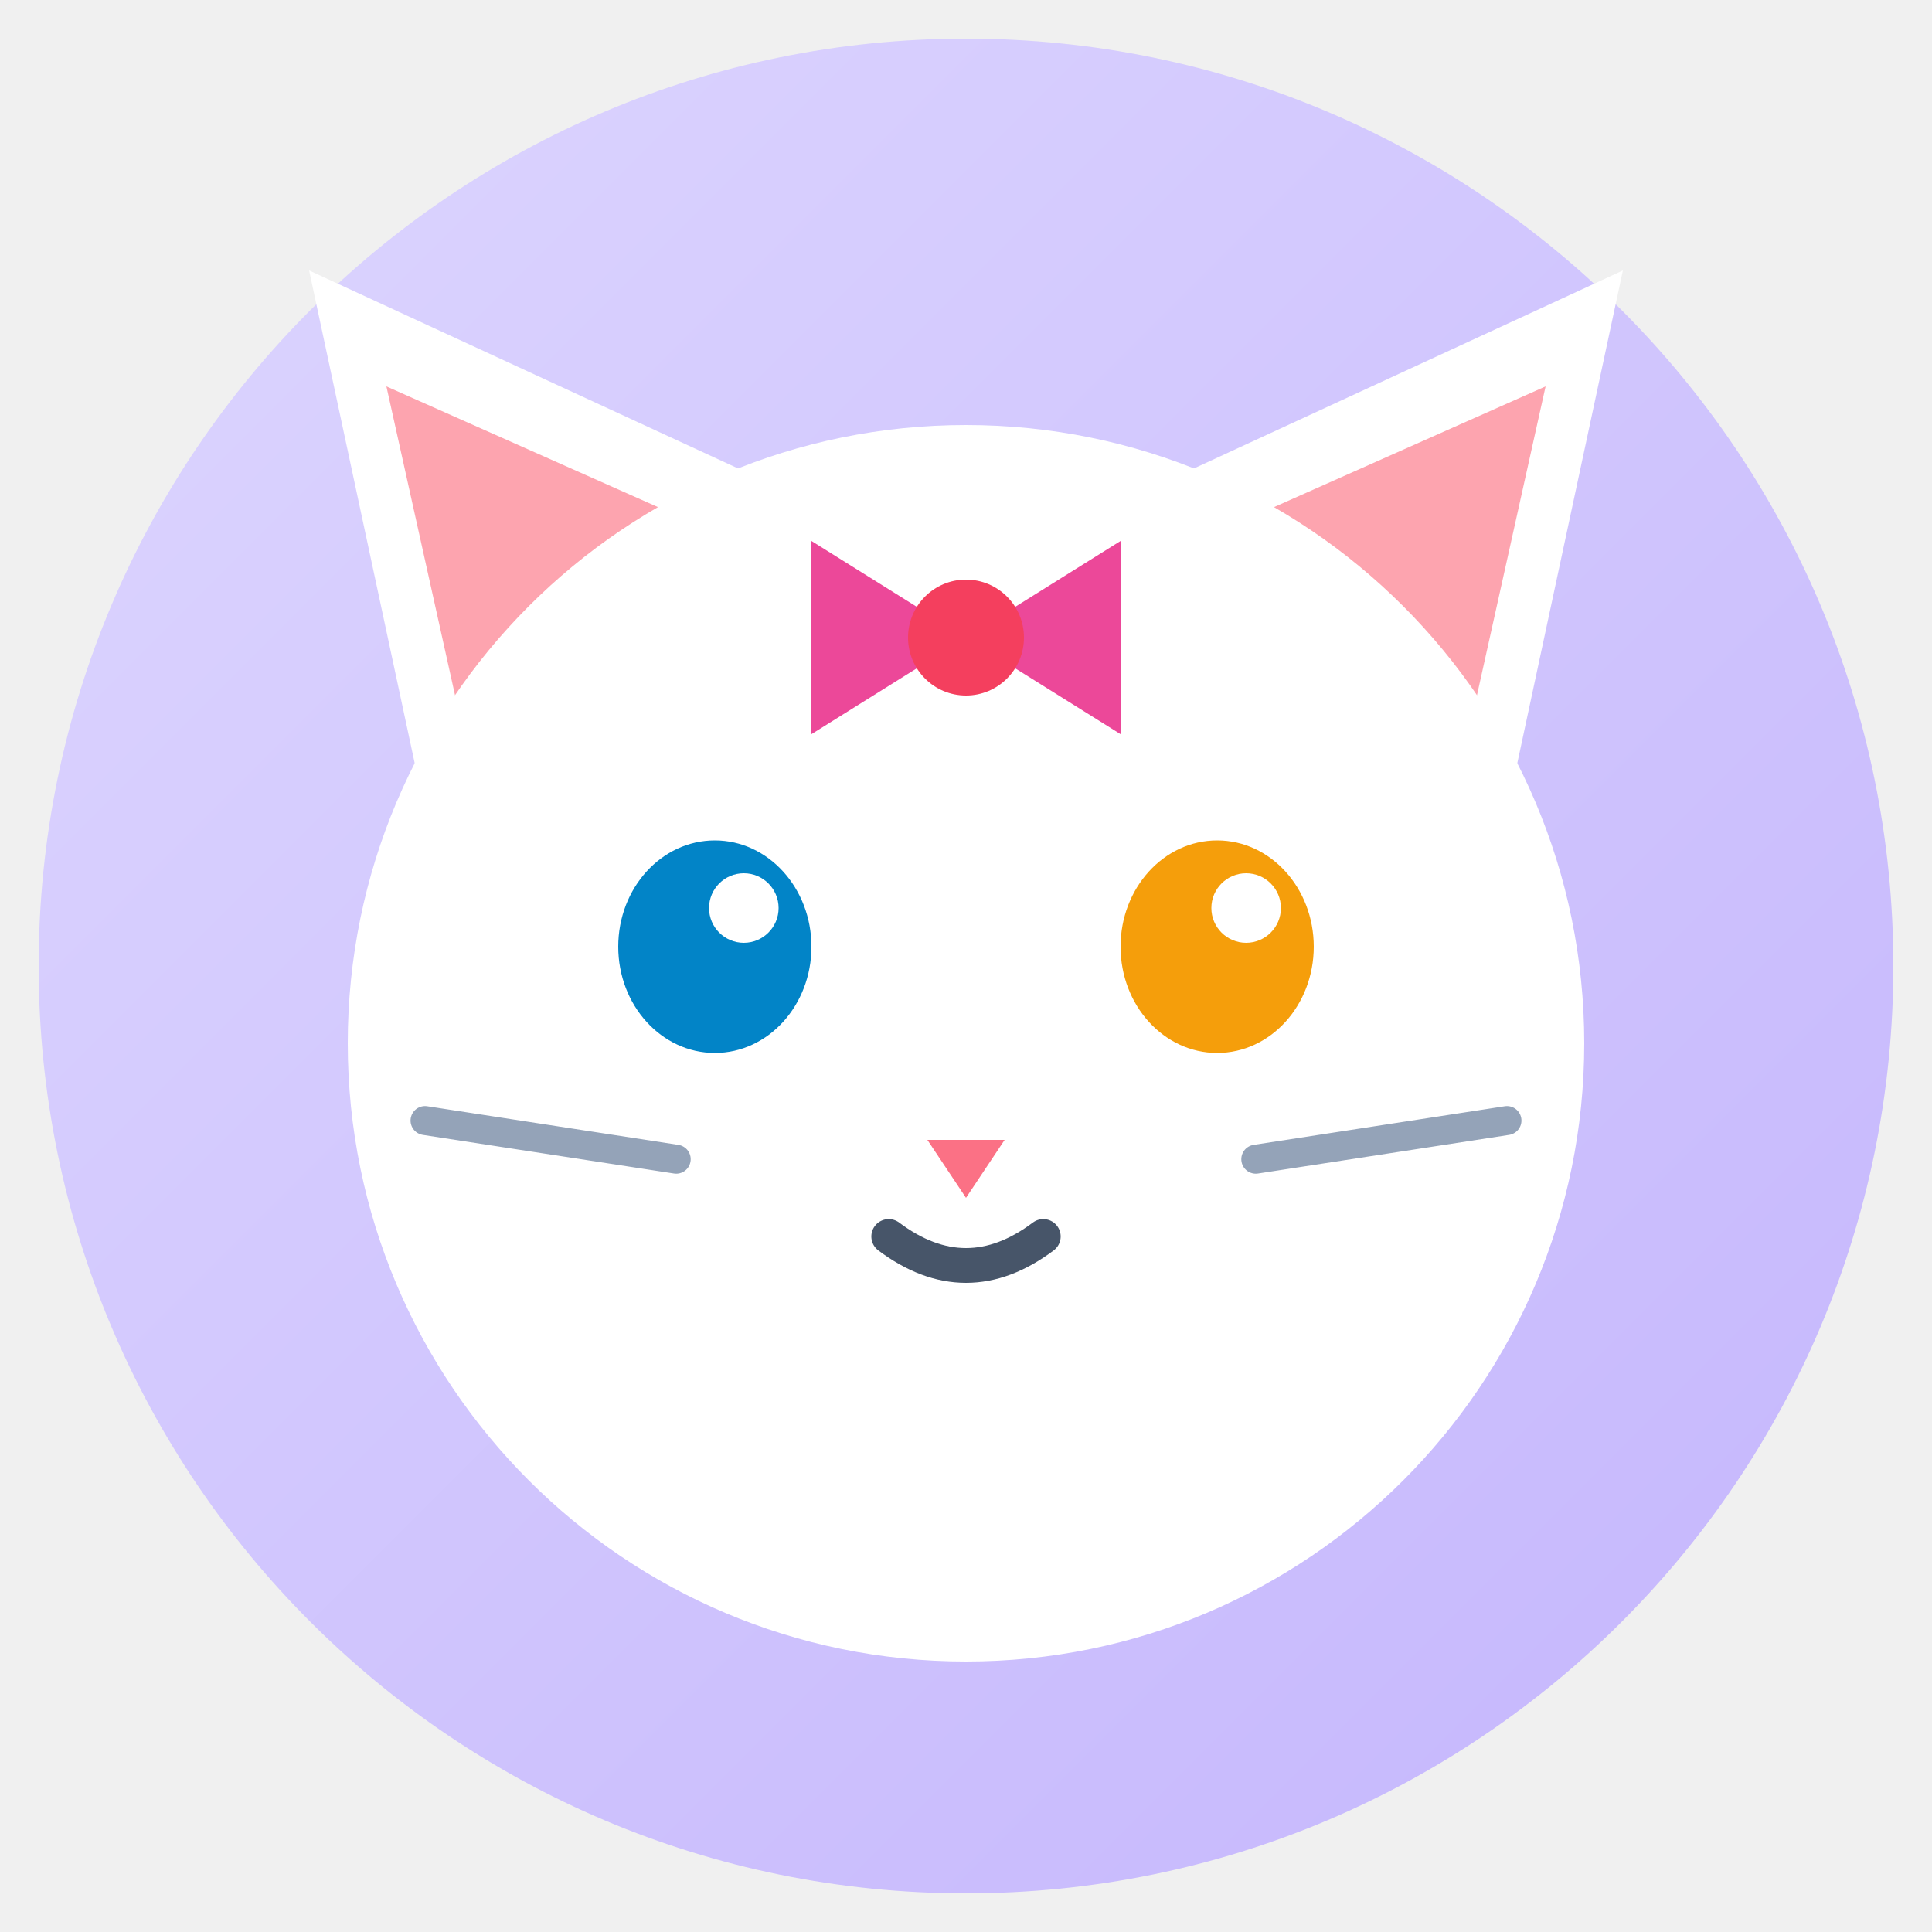
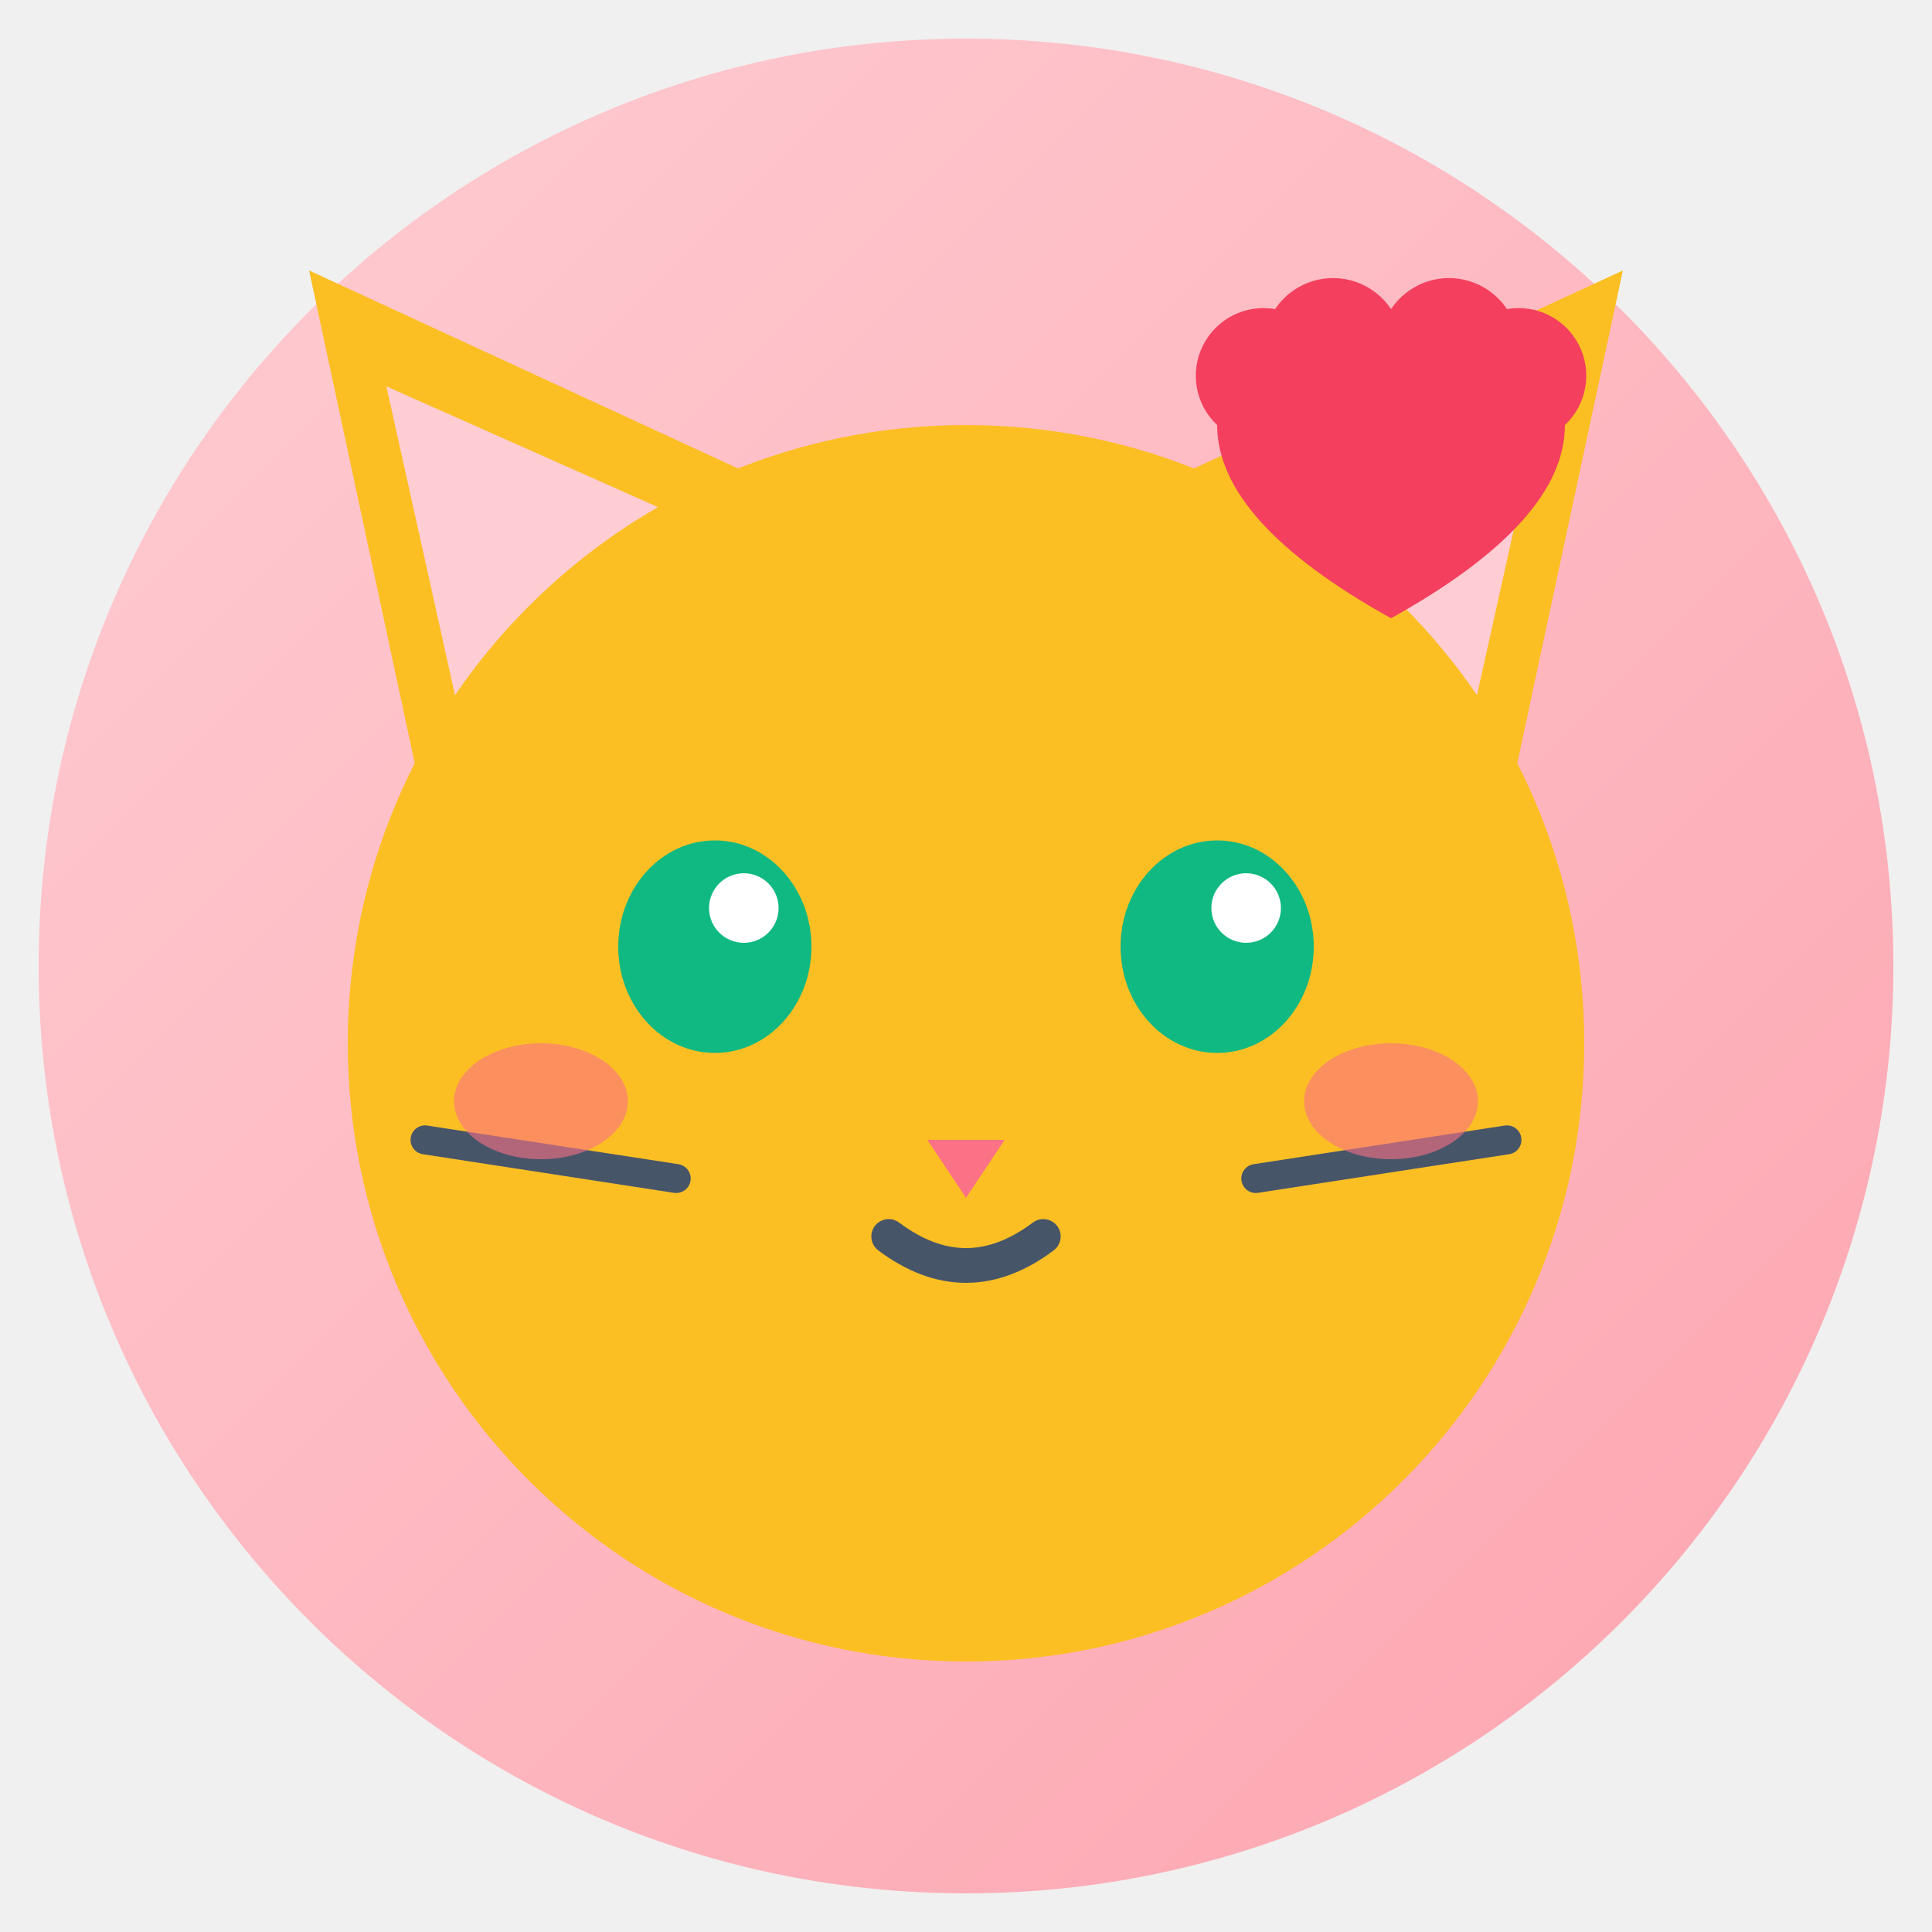
<svg xmlns="http://www.w3.org/2000/svg" viewBox="0 0 100 100" width="100" height="100">
  <defs>
-     <linearGradient id="bg_cat2" x1="0" y1="0" x2="1" y2="1">
-       <stop offset="0%" stop-color="#ddd6fe" />
-       <stop offset="100%" stop-color="#c4b5fd" />
+     <linearGradient id="bg_cat_2" x1="0" y1="0" x2="1" y2="1">
+       <stop offset="0%" stop-color="#fecdd3" />
+       <stop offset="100%" stop-color="#fda4af" />
    </linearGradient>
  </defs>
-   <circle cx="50" cy="50" r="48" fill="url(#bg_cat2)" />
-   <polygon points="22,42 16,14 42,26" fill="#ffffff" />
-   <polygon points="24,38 20,20 38,28" fill="#fda4af" />
-   <polygon points="78,42 84,14 58,26" fill="#ffffff" />
-   <polygon points="76,38 80,20 62,28" fill="#fda4af" />
-   <circle cx="50" cy="54" r="32" fill="#ffffff" />
-   <ellipse cx="37" cy="49" rx="5" ry="5.5" fill="#0284c7" />
+   <circle cx="50" cy="50" r="48" fill="url(#bg_cat_2)" />
+   <polygon points="22,42 16,14 42,26" fill="#fbbf24" />
+   <polygon points="24,38 20,20 38,28" fill="#fecdd3" />
+   <polygon points="78,42 84,14 58,26" fill="#fbbf24" />
+   <polygon points="76,38 80,20 62,28" fill="#fecdd3" />
+   <circle cx="50" cy="54" r="32" fill="#fbbf24" />
+   <ellipse cx="37" cy="49" rx="5" ry="5.5" fill="#10b981" />
  <circle cx="38.5" cy="47" r="1.8" fill="#ffffff" />
-   <ellipse cx="63" cy="49" rx="5" ry="5.5" fill="#f59e0b" />
+   <ellipse cx="63" cy="49" rx="5" ry="5.5" fill="#10b981" />
  <circle cx="64.5" cy="47" r="1.8" fill="#ffffff" />
  <polygon points="48,59 52,59 50,62" fill="#fb7185" />
  <path d="M46,64 Q50,67 54,64" stroke="#475569" stroke-width="1.8" fill="none" stroke-linecap="round" />
-   <polygon points="42,28 50,33 42,38" fill="#ec4899" />
-   <polygon points="58,28 50,33 58,38" fill="#ec4899" />
-   <circle cx="50" cy="33" r="3" fill="#f43f5e" />
-   <line x1="22" y1="58" x2="35" y2="60" stroke="#94a3b8" stroke-width="1.5" stroke-linecap="round" />
-   <line x1="78" y1="58" x2="65" y2="60" stroke="#94a3b8" stroke-width="1.5" stroke-linecap="round" />
+   <line x1="22" y1="59" x2="35" y2="61" stroke="#475569" stroke-width="1.5" stroke-linecap="round" />
+   <line x1="78" y1="59" x2="65" y2="61" stroke="#475569" stroke-width="1.5" stroke-linecap="round" />
+   <ellipse cx="28" cy="57" rx="4.5" ry="3" fill="#fb7185" opacity="0.6" />
+   <ellipse cx="72" cy="57" rx="4.5" ry="3" fill="#fb7185" opacity="0.6" />
+   <path d="M78,16 A3.5,3.5 0 0,0 72,20 A3.5,3.5 0 0,0 66,16 A3.5,3.5 0 0,0 63,22 Q63,27 72,32 Q81,27 81,22 A3.5,3.5 0 0,0 78,16 Z" fill="#f43f5e" />
</svg>
